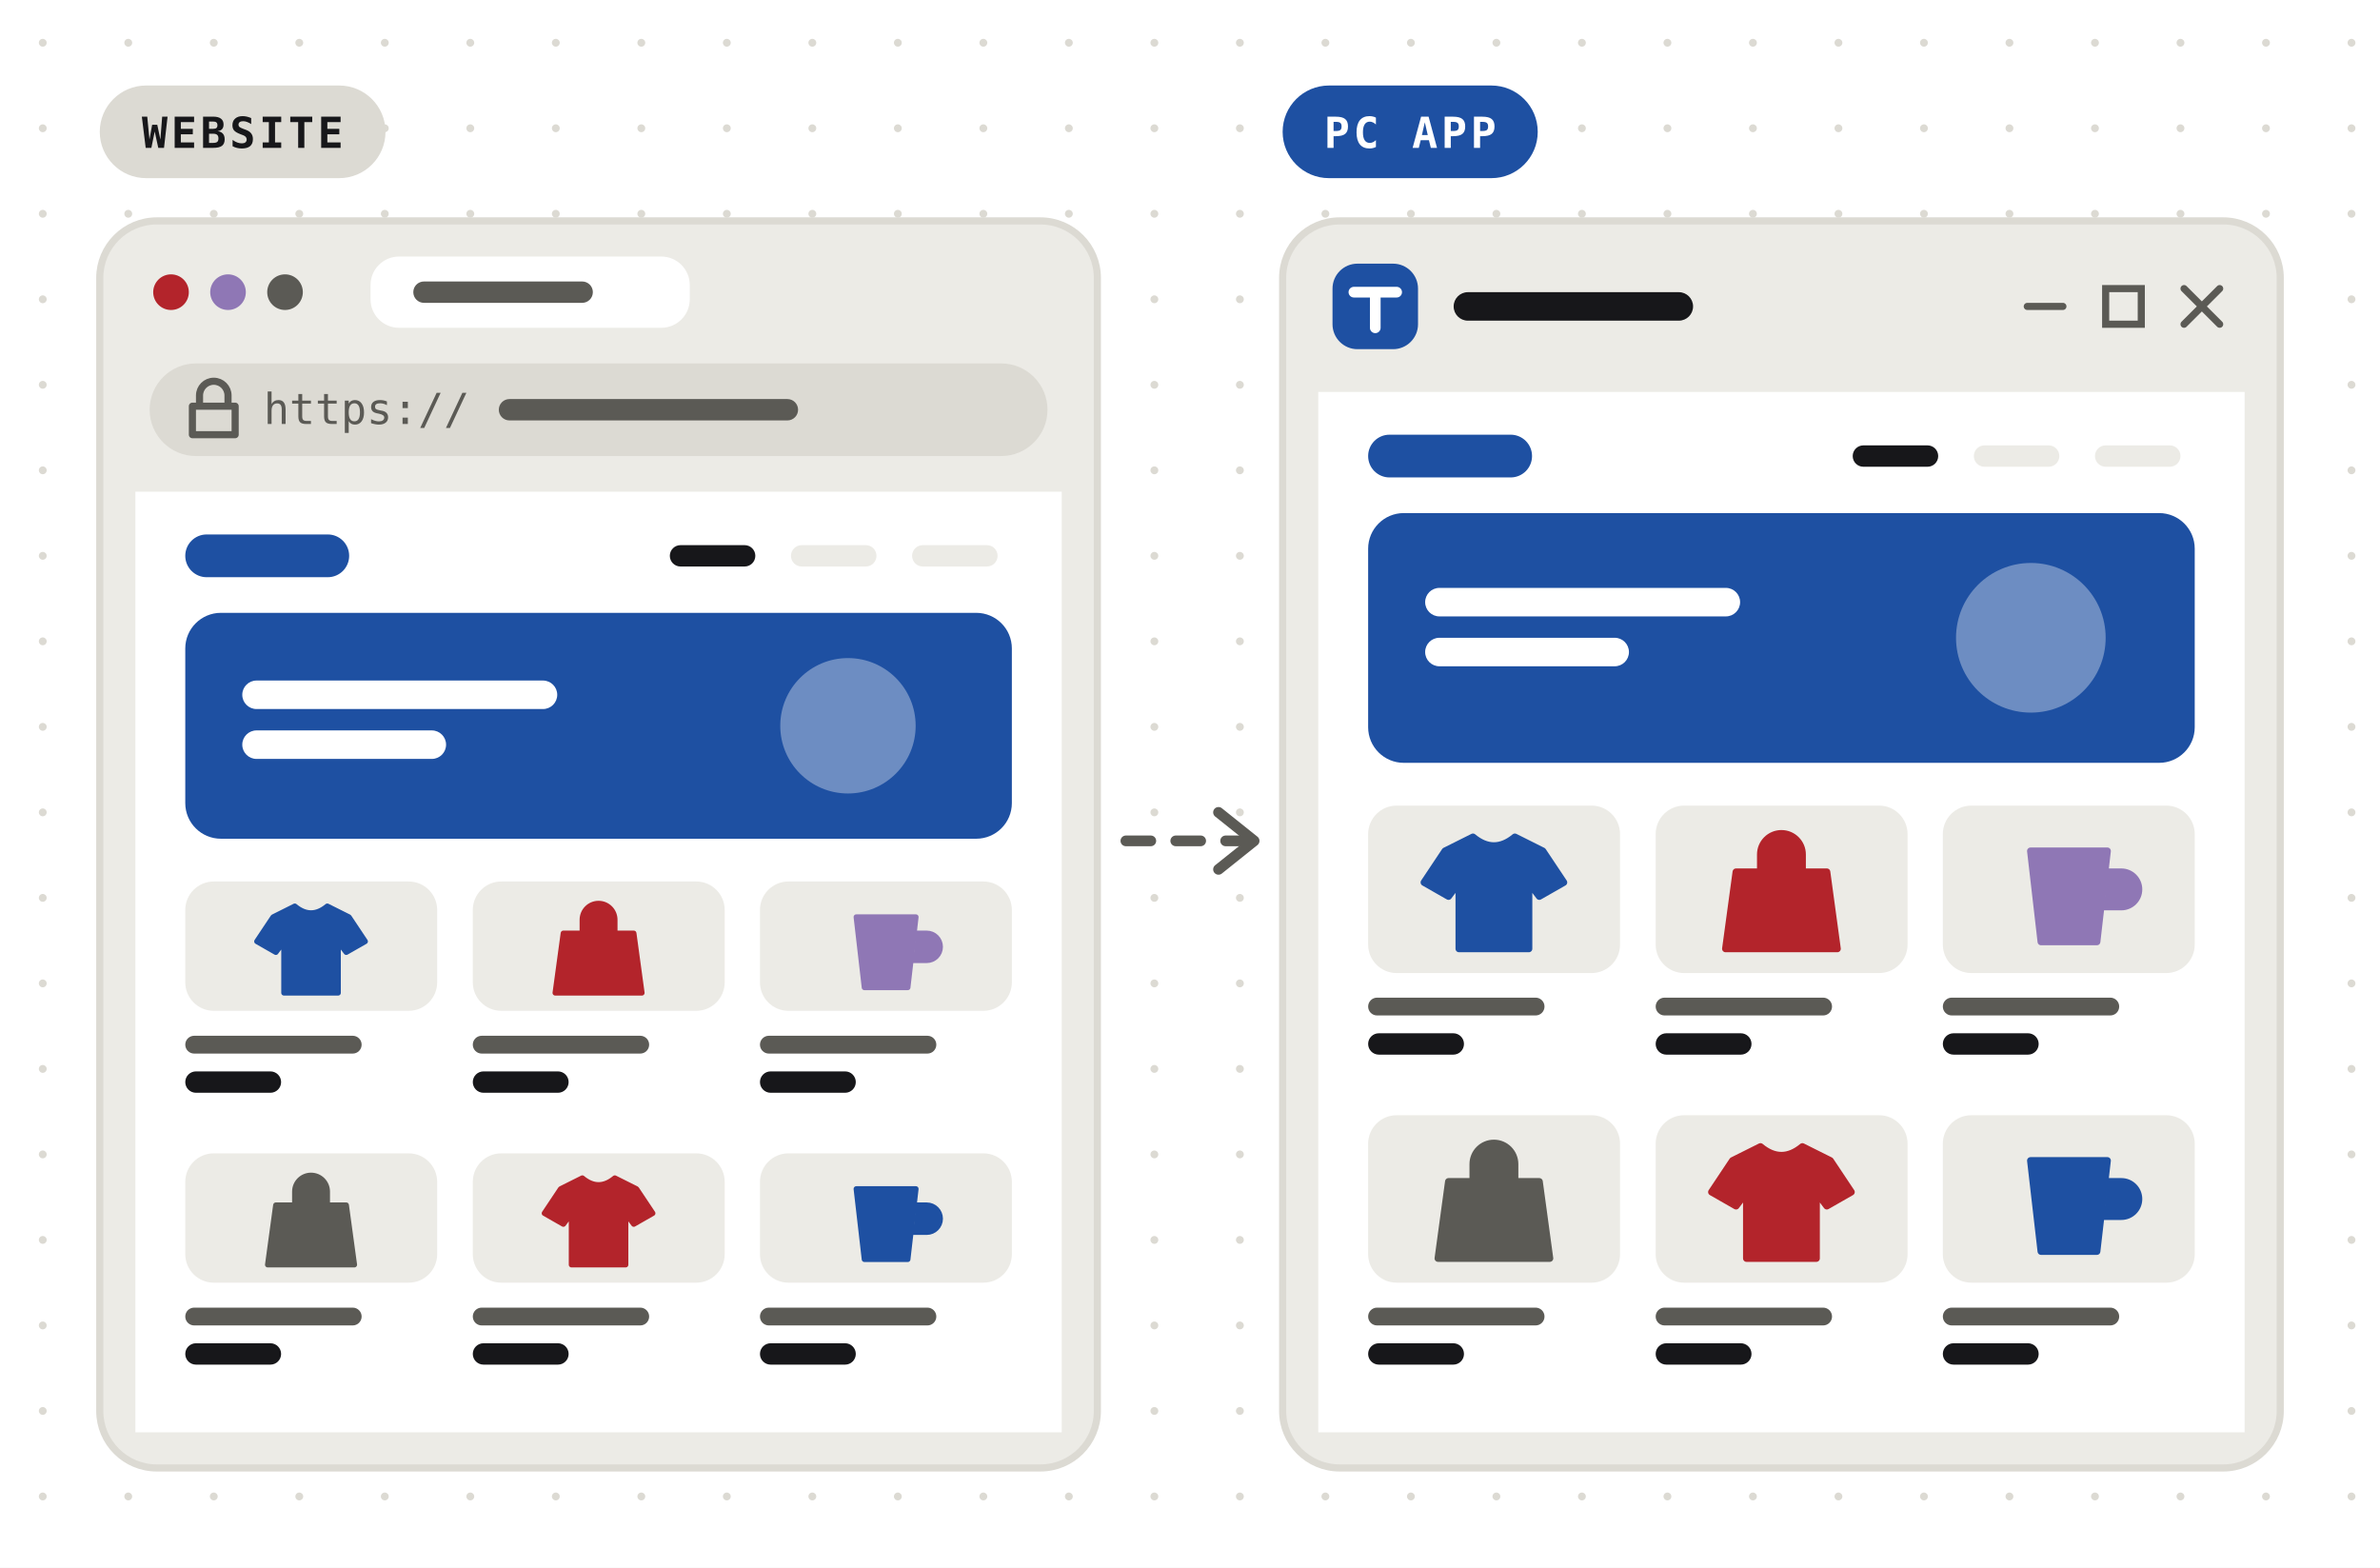
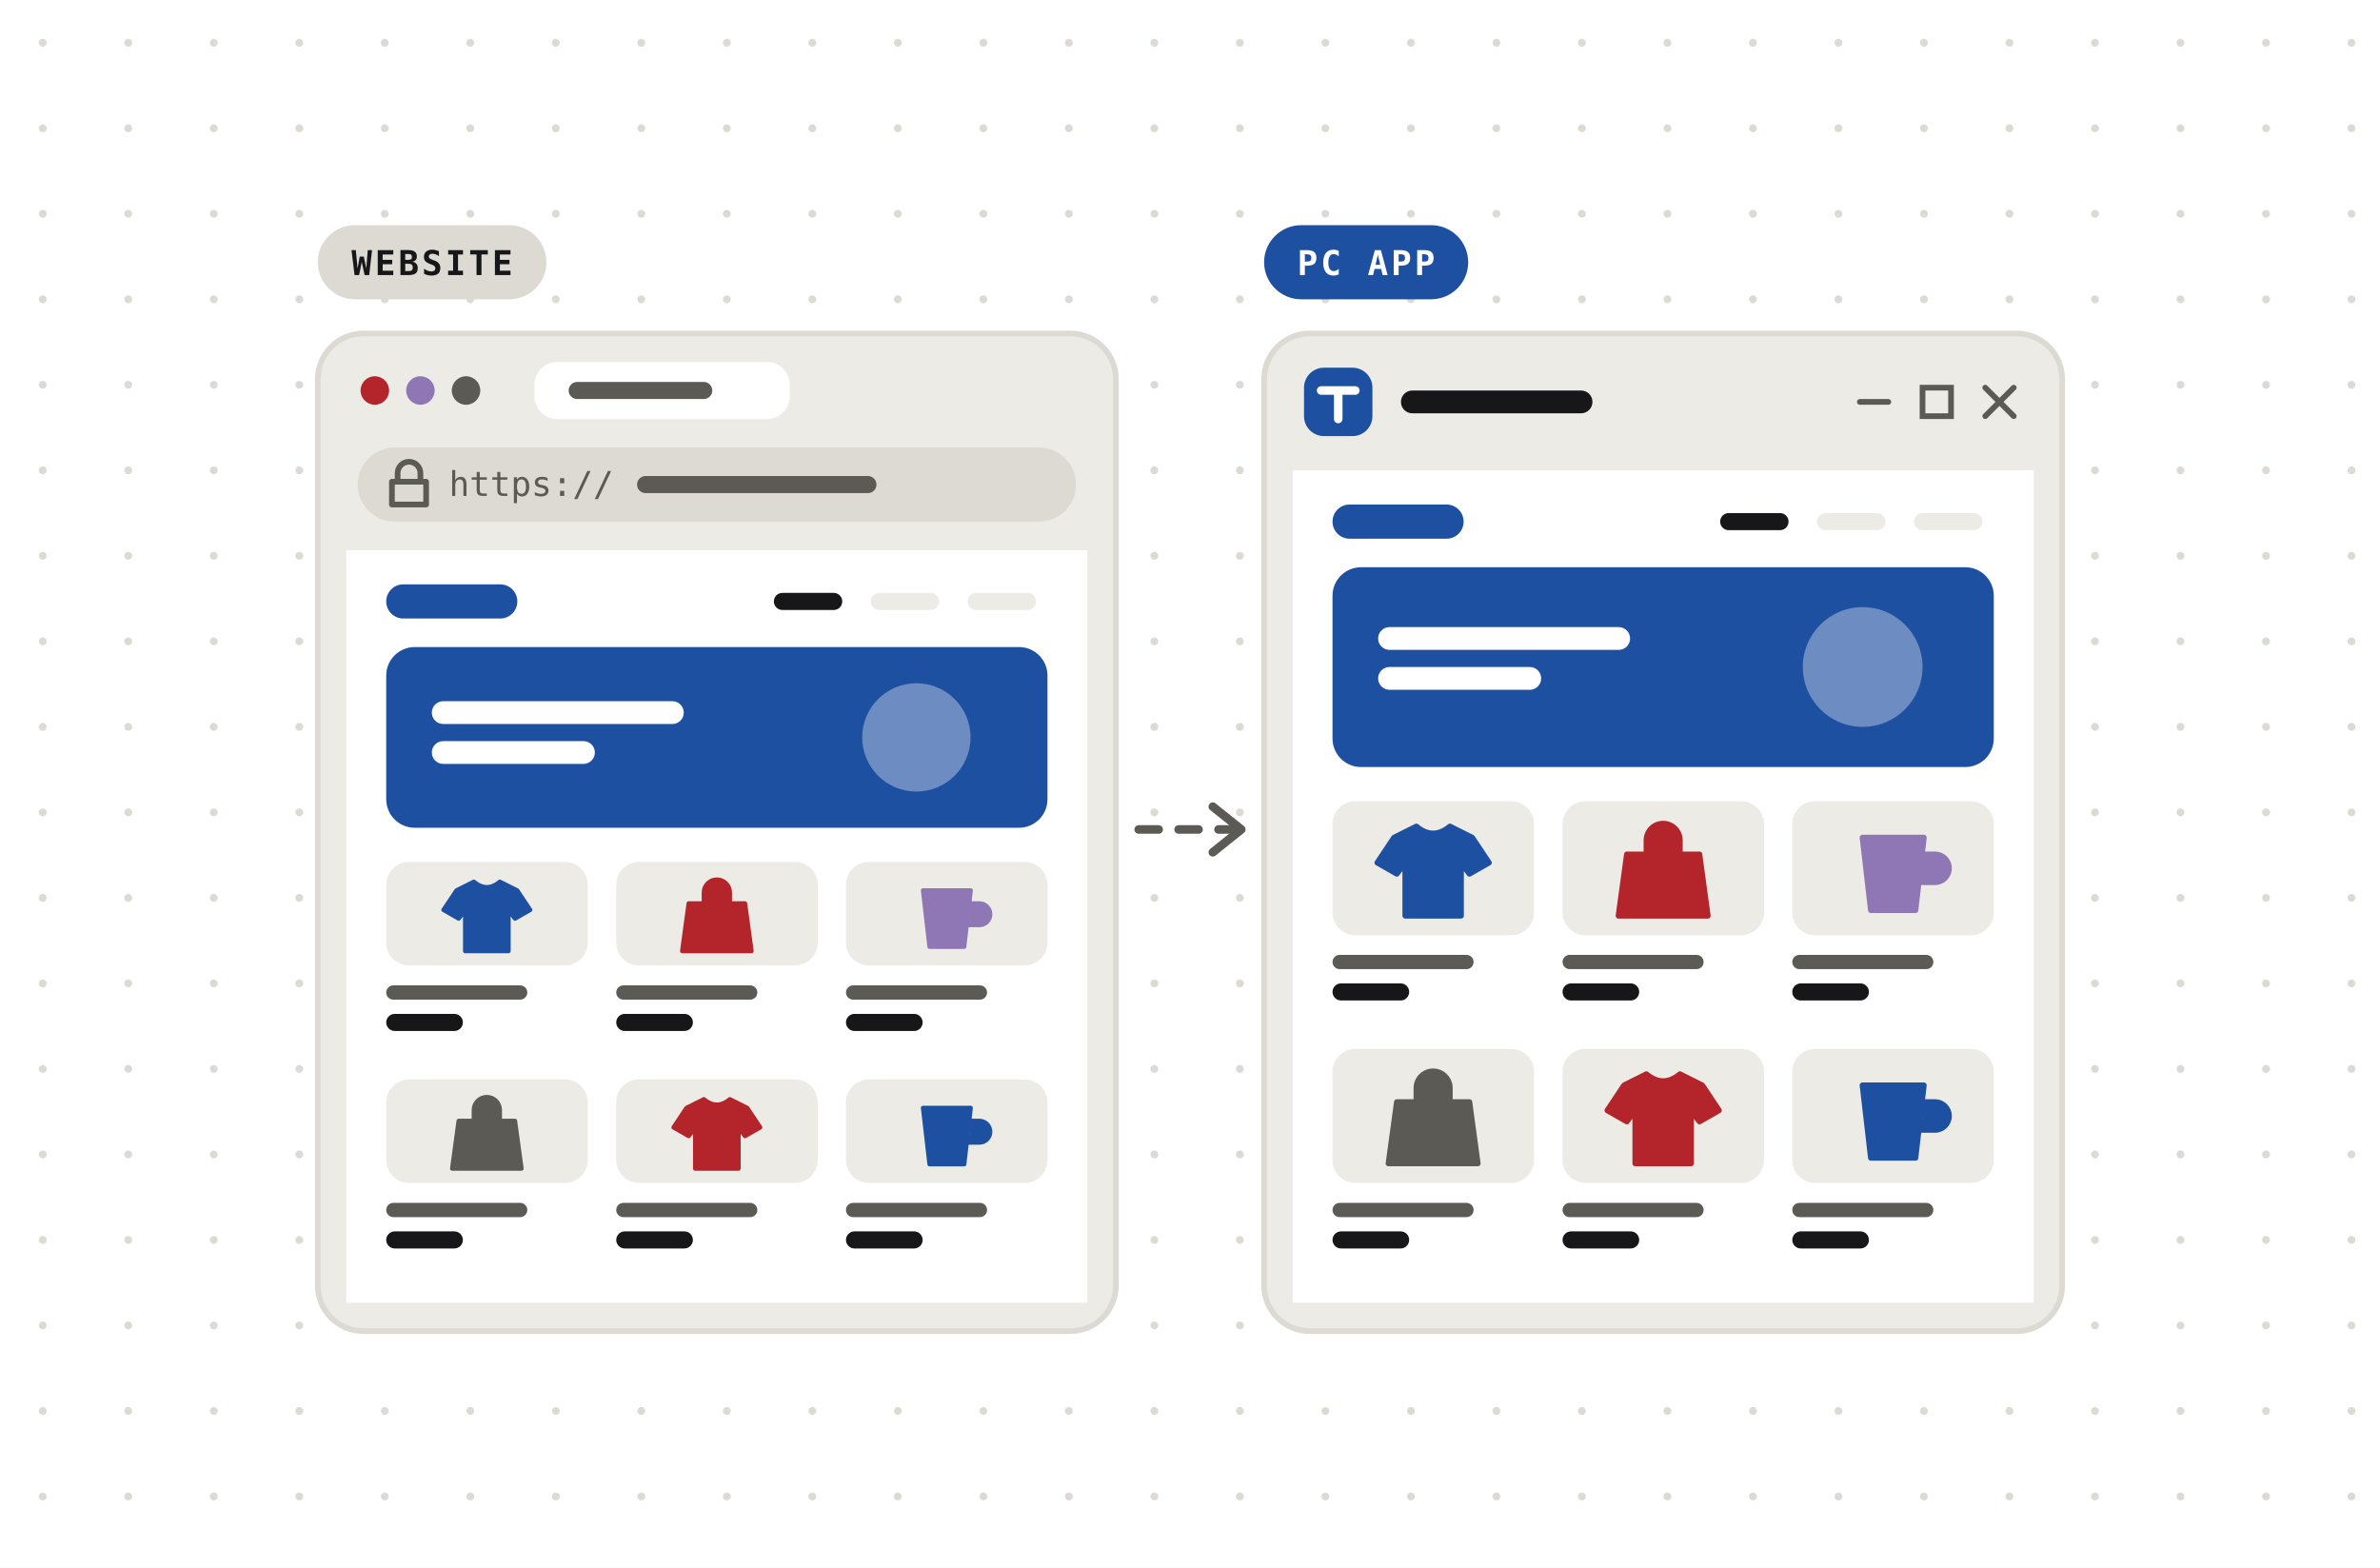
<svg xmlns="http://www.w3.org/2000/svg" viewBox="0 0 668 440" width="668" height="440">
  <rect width="668" height="440" fill="#ffffff" />
  <g fill="#dcdad3">
    <circle cx="12" cy="12" r="1.1" />
    <circle cx="12" cy="36" r="1.1" />
    <circle cx="12" cy="60" r="1.1" />
    <circle cx="12" cy="84" r="1.1" />
    <circle cx="12" cy="108" r="1.1" />
    <circle cx="12" cy="132" r="1.1" />
    <circle cx="12" cy="156" r="1.1" />
    <circle cx="12" cy="180" r="1.1" />
    <circle cx="12" cy="204" r="1.1" />
    <circle cx="12" cy="228" r="1.1" />
    <circle cx="12" cy="252" r="1.1" />
    <circle cx="12" cy="276" r="1.1" />
    <circle cx="12" cy="300" r="1.1" />
    <circle cx="12" cy="324" r="1.1" />
    <circle cx="12" cy="348" r="1.1" />
    <circle cx="12" cy="372" r="1.1" />
    <circle cx="12" cy="396" r="1.1" />
    <circle cx="12" cy="420" r="1.1" />
    <circle cx="36" cy="12" r="1.1" />
    <circle cx="36" cy="36" r="1.1" />
    <circle cx="36" cy="60" r="1.1" />
    <circle cx="36" cy="84" r="1.1" />
    <circle cx="36" cy="108" r="1.1" />
    <circle cx="36" cy="132" r="1.1" />
    <circle cx="36" cy="156" r="1.1" />
    <circle cx="36" cy="180" r="1.1" />
    <circle cx="36" cy="204" r="1.1" />
    <circle cx="36" cy="228" r="1.1" />
    <circle cx="36" cy="252" r="1.1" />
    <circle cx="36" cy="276" r="1.1" />
    <circle cx="36" cy="300" r="1.1" />
    <circle cx="36" cy="324" r="1.1" />
    <circle cx="36" cy="348" r="1.1" />
    <circle cx="36" cy="372" r="1.1" />
    <circle cx="36" cy="396" r="1.1" />
    <circle cx="36" cy="420" r="1.1" />
    <circle cx="60" cy="12" r="1.1" />
    <circle cx="60" cy="36" r="1.1" />
    <circle cx="60" cy="60" r="1.1" />
    <circle cx="60" cy="84" r="1.1" />
    <circle cx="60" cy="108" r="1.1" />
    <circle cx="60" cy="132" r="1.1" />
    <circle cx="60" cy="156" r="1.1" />
    <circle cx="60" cy="180" r="1.1" />
    <circle cx="60" cy="204" r="1.1" />
    <circle cx="60" cy="228" r="1.1" />
    <circle cx="60" cy="252" r="1.1" />
    <circle cx="60" cy="276" r="1.1" />
    <circle cx="60" cy="300" r="1.1" />
    <circle cx="60" cy="324" r="1.1" />
    <circle cx="60" cy="348" r="1.1" />
    <circle cx="60" cy="372" r="1.1" />
    <circle cx="60" cy="396" r="1.1" />
    <circle cx="60" cy="420" r="1.1" />
    <circle cx="84" cy="12" r="1.1" />
    <circle cx="84" cy="36" r="1.1" />
    <circle cx="84" cy="60" r="1.1" />
    <circle cx="84" cy="84" r="1.1" />
    <circle cx="84" cy="108" r="1.1" />
    <circle cx="84" cy="132" r="1.1" />
    <circle cx="84" cy="156" r="1.1" />
    <circle cx="84" cy="180" r="1.1" />
    <circle cx="84" cy="204" r="1.1" />
    <circle cx="84" cy="228" r="1.1" />
    <circle cx="84" cy="252" r="1.1" />
    <circle cx="84" cy="276" r="1.1" />
    <circle cx="84" cy="300" r="1.1" />
    <circle cx="84" cy="324" r="1.1" />
    <circle cx="84" cy="348" r="1.1" />
    <circle cx="84" cy="372" r="1.1" />
    <circle cx="84" cy="396" r="1.1" />
    <circle cx="84" cy="420" r="1.1" />
    <circle cx="108" cy="12" r="1.1" />
    <circle cx="108" cy="36" r="1.1" />
    <circle cx="108" cy="60" r="1.1" />
    <circle cx="108" cy="84" r="1.1" />
    <circle cx="108" cy="108" r="1.1" />
    <circle cx="108" cy="132" r="1.1" />
    <circle cx="108" cy="156" r="1.1" />
    <circle cx="108" cy="180" r="1.1" />
    <circle cx="108" cy="204" r="1.1" />
    <circle cx="108" cy="228" r="1.1" />
    <circle cx="108" cy="252" r="1.1" />
    <circle cx="108" cy="276" r="1.1" />
    <circle cx="108" cy="300" r="1.1" />
    <circle cx="108" cy="324" r="1.1" />
    <circle cx="108" cy="348" r="1.1" />
    <circle cx="108" cy="372" r="1.1" />
    <circle cx="108" cy="396" r="1.1" />
    <circle cx="108" cy="420" r="1.1" />
    <circle cx="132" cy="12" r="1.1" />
    <circle cx="132" cy="36" r="1.1" />
    <circle cx="132" cy="60" r="1.1" />
    <circle cx="132" cy="84" r="1.1" />
    <circle cx="132" cy="108" r="1.1" />
    <circle cx="132" cy="132" r="1.1" />
    <circle cx="132" cy="156" r="1.1" />
    <circle cx="132" cy="180" r="1.1" />
    <circle cx="132" cy="204" r="1.1" />
    <circle cx="132" cy="228" r="1.1" />
    <circle cx="132" cy="252" r="1.1" />
    <circle cx="132" cy="276" r="1.1" />
    <circle cx="132" cy="300" r="1.1" />
    <circle cx="132" cy="324" r="1.1" />
    <circle cx="132" cy="348" r="1.1" />
    <circle cx="132" cy="372" r="1.1" />
    <circle cx="132" cy="396" r="1.1" />
    <circle cx="132" cy="420" r="1.1" />
    <circle cx="156" cy="12" r="1.1" />
    <circle cx="156" cy="36" r="1.1" />
    <circle cx="156" cy="60" r="1.1" />
    <circle cx="156" cy="84" r="1.1" />
    <circle cx="156" cy="108" r="1.1" />
    <circle cx="156" cy="132" r="1.1" />
    <circle cx="156" cy="156" r="1.1" />
    <circle cx="156" cy="180" r="1.1" />
    <circle cx="156" cy="204" r="1.1" />
    <circle cx="156" cy="228" r="1.1" />
    <circle cx="156" cy="252" r="1.1" />
    <circle cx="156" cy="276" r="1.1" />
    <circle cx="156" cy="300" r="1.1" />
    <circle cx="156" cy="324" r="1.1" />
    <circle cx="156" cy="348" r="1.1" />
    <circle cx="156" cy="372" r="1.1" />
    <circle cx="156" cy="396" r="1.1" />
    <circle cx="156" cy="420" r="1.1" />
    <circle cx="180" cy="12" r="1.1" />
    <circle cx="180" cy="36" r="1.1" />
    <circle cx="180" cy="60" r="1.1" />
    <circle cx="180" cy="84" r="1.1" />
    <circle cx="180" cy="108" r="1.1" />
    <circle cx="180" cy="132" r="1.1" />
    <circle cx="180" cy="156" r="1.1" />
    <circle cx="180" cy="180" r="1.1" />
    <circle cx="180" cy="204" r="1.1" />
    <circle cx="180" cy="228" r="1.1" />
    <circle cx="180" cy="252" r="1.1" />
    <circle cx="180" cy="276" r="1.1" />
    <circle cx="180" cy="300" r="1.1" />
    <circle cx="180" cy="324" r="1.1" />
    <circle cx="180" cy="348" r="1.1" />
    <circle cx="180" cy="372" r="1.1" />
    <circle cx="180" cy="396" r="1.1" />
    <circle cx="180" cy="420" r="1.1" />
    <circle cx="204" cy="12" r="1.1" />
    <circle cx="204" cy="36" r="1.1" />
    <circle cx="204" cy="60" r="1.1" />
    <circle cx="204" cy="84" r="1.1" />
    <circle cx="204" cy="108" r="1.1" />
    <circle cx="204" cy="132" r="1.1" />
    <circle cx="204" cy="156" r="1.1" />
    <circle cx="204" cy="180" r="1.1" />
    <circle cx="204" cy="204" r="1.1" />
    <circle cx="204" cy="228" r="1.1" />
    <circle cx="204" cy="252" r="1.1" />
    <circle cx="204" cy="276" r="1.1" />
    <circle cx="204" cy="300" r="1.1" />
    <circle cx="204" cy="324" r="1.1" />
    <circle cx="204" cy="348" r="1.1" />
    <circle cx="204" cy="372" r="1.1" />
    <circle cx="204" cy="396" r="1.1" />
    <circle cx="204" cy="420" r="1.1" />
    <circle cx="228" cy="12" r="1.1" />
    <circle cx="228" cy="36" r="1.1" />
    <circle cx="228" cy="60" r="1.1" />
    <circle cx="228" cy="84" r="1.1" />
    <circle cx="228" cy="108" r="1.1" />
    <circle cx="228" cy="132" r="1.1" />
    <circle cx="228" cy="156" r="1.1" />
    <circle cx="228" cy="180" r="1.1" />
    <circle cx="228" cy="204" r="1.1" />
    <circle cx="228" cy="228" r="1.1" />
    <circle cx="228" cy="252" r="1.1" />
    <circle cx="228" cy="276" r="1.1" />
    <circle cx="228" cy="300" r="1.1" />
    <circle cx="228" cy="324" r="1.1" />
    <circle cx="228" cy="348" r="1.1" />
    <circle cx="228" cy="372" r="1.1" />
    <circle cx="228" cy="396" r="1.1" />
    <circle cx="228" cy="420" r="1.1" />
    <circle cx="252" cy="12" r="1.1" />
    <circle cx="252" cy="36" r="1.1" />
    <circle cx="252" cy="60" r="1.1" />
    <circle cx="252" cy="84" r="1.1" />
    <circle cx="252" cy="108" r="1.1" />
    <circle cx="252" cy="132" r="1.1" />
    <circle cx="252" cy="156" r="1.1" />
    <circle cx="252" cy="180" r="1.1" />
    <circle cx="252" cy="204" r="1.1" />
    <circle cx="252" cy="228" r="1.1" />
    <circle cx="252" cy="252" r="1.1" />
    <circle cx="252" cy="276" r="1.1" />
    <circle cx="252" cy="300" r="1.1" />
    <circle cx="252" cy="324" r="1.1" />
    <circle cx="252" cy="348" r="1.1" />
    <circle cx="252" cy="372" r="1.1" />
    <circle cx="252" cy="396" r="1.1" />
    <circle cx="252" cy="420" r="1.1" />
    <circle cx="276" cy="12" r="1.1" />
    <circle cx="276" cy="36" r="1.1" />
    <circle cx="276" cy="60" r="1.1" />
    <circle cx="276" cy="84" r="1.1" />
    <circle cx="276" cy="108" r="1.1" />
    <circle cx="276" cy="132" r="1.1" />
    <circle cx="276" cy="156" r="1.1" />
    <circle cx="276" cy="180" r="1.1" />
    <circle cx="276" cy="204" r="1.1" />
    <circle cx="276" cy="228" r="1.1" />
    <circle cx="276" cy="252" r="1.1" />
    <circle cx="276" cy="276" r="1.1" />
    <circle cx="276" cy="300" r="1.1" />
    <circle cx="276" cy="324" r="1.1" />
    <circle cx="276" cy="348" r="1.1" />
    <circle cx="276" cy="372" r="1.1" />
    <circle cx="276" cy="396" r="1.1" />
    <circle cx="276" cy="420" r="1.1" />
    <circle cx="300" cy="12" r="1.1" />
    <circle cx="300" cy="36" r="1.1" />
    <circle cx="300" cy="60" r="1.1" />
    <circle cx="300" cy="84" r="1.1" />
    <circle cx="300" cy="108" r="1.1" />
    <circle cx="300" cy="132" r="1.1" />
    <circle cx="300" cy="156" r="1.1" />
    <circle cx="300" cy="180" r="1.1" />
    <circle cx="300" cy="204" r="1.1" />
    <circle cx="300" cy="228" r="1.1" />
    <circle cx="300" cy="252" r="1.1" />
    <circle cx="300" cy="276" r="1.1" />
    <circle cx="300" cy="300" r="1.1" />
    <circle cx="300" cy="324" r="1.1" />
    <circle cx="300" cy="348" r="1.1" />
    <circle cx="300" cy="372" r="1.1" />
    <circle cx="300" cy="396" r="1.1" />
    <circle cx="300" cy="420" r="1.1" />
    <circle cx="324" cy="12" r="1.1" />
    <circle cx="324" cy="36" r="1.1" />
    <circle cx="324" cy="60" r="1.1" />
    <circle cx="324" cy="84" r="1.1" />
    <circle cx="324" cy="108" r="1.1" />
    <circle cx="324" cy="132" r="1.1" />
    <circle cx="324" cy="156" r="1.1" />
    <circle cx="324" cy="180" r="1.1" />
    <circle cx="324" cy="204" r="1.1" />
    <circle cx="324" cy="228" r="1.1" />
    <circle cx="324" cy="252" r="1.1" />
    <circle cx="324" cy="276" r="1.1" />
    <circle cx="324" cy="300" r="1.1" />
    <circle cx="324" cy="324" r="1.1" />
    <circle cx="324" cy="348" r="1.1" />
    <circle cx="324" cy="372" r="1.1" />
    <circle cx="324" cy="396" r="1.1" />
    <circle cx="324" cy="420" r="1.1" />
    <circle cx="348" cy="12" r="1.1" />
    <circle cx="348" cy="36" r="1.1" />
    <circle cx="348" cy="60" r="1.1" />
    <circle cx="348" cy="84" r="1.1" />
    <circle cx="348" cy="108" r="1.1" />
    <circle cx="348" cy="132" r="1.1" />
    <circle cx="348" cy="156" r="1.1" />
    <circle cx="348" cy="180" r="1.1" />
    <circle cx="348" cy="204" r="1.1" />
    <circle cx="348" cy="228" r="1.1" />
    <circle cx="348" cy="252" r="1.1" />
    <circle cx="348" cy="276" r="1.1" />
    <circle cx="348" cy="300" r="1.1" />
    <circle cx="348" cy="324" r="1.1" />
    <circle cx="348" cy="348" r="1.1" />
    <circle cx="348" cy="372" r="1.1" />
    <circle cx="348" cy="396" r="1.1" />
    <circle cx="348" cy="420" r="1.1" />
    <circle cx="372" cy="12" r="1.1" />
    <circle cx="372" cy="36" r="1.1" />
    <circle cx="372" cy="60" r="1.1" />
    <circle cx="372" cy="84" r="1.1" />
    <circle cx="372" cy="108" r="1.1" />
    <circle cx="372" cy="132" r="1.1" />
    <circle cx="372" cy="156" r="1.1" />
    <circle cx="372" cy="180" r="1.1" />
    <circle cx="372" cy="204" r="1.1" />
    <circle cx="372" cy="228" r="1.1" />
    <circle cx="372" cy="252" r="1.1" />
    <circle cx="372" cy="276" r="1.1" />
    <circle cx="372" cy="300" r="1.1" />
    <circle cx="372" cy="324" r="1.1" />
    <circle cx="372" cy="348" r="1.1" />
    <circle cx="372" cy="372" r="1.1" />
    <circle cx="372" cy="396" r="1.1" />
    <circle cx="372" cy="420" r="1.1" />
    <circle cx="396" cy="12" r="1.1" />
    <circle cx="396" cy="36" r="1.1" />
    <circle cx="396" cy="60" r="1.1" />
    <circle cx="396" cy="84" r="1.1" />
    <circle cx="396" cy="108" r="1.1" />
    <circle cx="396" cy="132" r="1.1" />
    <circle cx="396" cy="156" r="1.1" />
    <circle cx="396" cy="180" r="1.1" />
    <circle cx="396" cy="204" r="1.1" />
    <circle cx="396" cy="228" r="1.1" />
    <circle cx="396" cy="252" r="1.1" />
    <circle cx="396" cy="276" r="1.1" />
    <circle cx="396" cy="300" r="1.1" />
    <circle cx="396" cy="324" r="1.1" />
    <circle cx="396" cy="348" r="1.1" />
    <circle cx="396" cy="372" r="1.1" />
    <circle cx="396" cy="396" r="1.1" />
    <circle cx="396" cy="420" r="1.1" />
    <circle cx="420" cy="12" r="1.1" />
    <circle cx="420" cy="36" r="1.1" />
    <circle cx="420" cy="60" r="1.1" />
    <circle cx="420" cy="84" r="1.1" />
    <circle cx="420" cy="108" r="1.1" />
    <circle cx="420" cy="132" r="1.1" />
    <circle cx="420" cy="156" r="1.1" />
    <circle cx="420" cy="180" r="1.1" />
    <circle cx="420" cy="204" r="1.1" />
    <circle cx="420" cy="228" r="1.1" />
    <circle cx="420" cy="252" r="1.1" />
    <circle cx="420" cy="276" r="1.1" />
    <circle cx="420" cy="300" r="1.1" />
    <circle cx="420" cy="324" r="1.1" />
    <circle cx="420" cy="348" r="1.1" />
    <circle cx="420" cy="372" r="1.1" />
    <circle cx="420" cy="396" r="1.1" />
    <circle cx="420" cy="420" r="1.1" />
    <circle cx="444" cy="12" r="1.1" />
    <circle cx="444" cy="36" r="1.1" />
    <circle cx="444" cy="60" r="1.1" />
    <circle cx="444" cy="84" r="1.1" />
    <circle cx="444" cy="108" r="1.1" />
    <circle cx="444" cy="132" r="1.1" />
    <circle cx="444" cy="156" r="1.1" />
    <circle cx="444" cy="180" r="1.1" />
    <circle cx="444" cy="204" r="1.1" />
    <circle cx="444" cy="228" r="1.1" />
    <circle cx="444" cy="252" r="1.1" />
    <circle cx="444" cy="276" r="1.1" />
    <circle cx="444" cy="300" r="1.1" />
    <circle cx="444" cy="324" r="1.1" />
    <circle cx="444" cy="348" r="1.1" />
    <circle cx="444" cy="372" r="1.1" />
    <circle cx="444" cy="396" r="1.1" />
    <circle cx="444" cy="420" r="1.1" />
    <circle cx="468" cy="12" r="1.1" />
    <circle cx="468" cy="36" r="1.1" />
    <circle cx="468" cy="60" r="1.1" />
    <circle cx="468" cy="84" r="1.1" />
    <circle cx="468" cy="108" r="1.1" />
    <circle cx="468" cy="132" r="1.1" />
    <circle cx="468" cy="156" r="1.1" />
    <circle cx="468" cy="180" r="1.1" />
    <circle cx="468" cy="204" r="1.1" />
    <circle cx="468" cy="228" r="1.1" />
    <circle cx="468" cy="252" r="1.1" />
    <circle cx="468" cy="276" r="1.1" />
    <circle cx="468" cy="300" r="1.1" />
    <circle cx="468" cy="324" r="1.1" />
    <circle cx="468" cy="348" r="1.1" />
    <circle cx="468" cy="372" r="1.1" />
    <circle cx="468" cy="396" r="1.1" />
    <circle cx="468" cy="420" r="1.1" />
    <circle cx="492" cy="12" r="1.1" />
    <circle cx="492" cy="36" r="1.1" />
    <circle cx="492" cy="60" r="1.1" />
    <circle cx="492" cy="84" r="1.1" />
    <circle cx="492" cy="108" r="1.1" />
    <circle cx="492" cy="132" r="1.1" />
    <circle cx="492" cy="156" r="1.1" />
    <circle cx="492" cy="180" r="1.1" />
    <circle cx="492" cy="204" r="1.1" />
    <circle cx="492" cy="228" r="1.1" />
    <circle cx="492" cy="252" r="1.1" />
    <circle cx="492" cy="276" r="1.1" />
    <circle cx="492" cy="300" r="1.1" />
    <circle cx="492" cy="324" r="1.1" />
    <circle cx="492" cy="348" r="1.1" />
    <circle cx="492" cy="372" r="1.1" />
    <circle cx="492" cy="396" r="1.1" />
    <circle cx="492" cy="420" r="1.1" />
    <circle cx="516" cy="12" r="1.1" />
    <circle cx="516" cy="36" r="1.1" />
    <circle cx="516" cy="60" r="1.1" />
    <circle cx="516" cy="84" r="1.1" />
    <circle cx="516" cy="108" r="1.1" />
    <circle cx="516" cy="132" r="1.1" />
    <circle cx="516" cy="156" r="1.1" />
    <circle cx="516" cy="180" r="1.1" />
    <circle cx="516" cy="204" r="1.1" />
    <circle cx="516" cy="228" r="1.1" />
    <circle cx="516" cy="252" r="1.1" />
    <circle cx="516" cy="276" r="1.1" />
    <circle cx="516" cy="300" r="1.1" />
    <circle cx="516" cy="324" r="1.1" />
    <circle cx="516" cy="348" r="1.1" />
    <circle cx="516" cy="372" r="1.1" />
    <circle cx="516" cy="396" r="1.1" />
    <circle cx="516" cy="420" r="1.1" />
    <circle cx="540" cy="12" r="1.1" />
    <circle cx="540" cy="36" r="1.1" />
    <circle cx="540" cy="60" r="1.1" />
    <circle cx="540" cy="84" r="1.1" />
    <circle cx="540" cy="108" r="1.1" />
    <circle cx="540" cy="132" r="1.1" />
    <circle cx="540" cy="156" r="1.1" />
    <circle cx="540" cy="180" r="1.1" />
    <circle cx="540" cy="204" r="1.1" />
    <circle cx="540" cy="228" r="1.1" />
    <circle cx="540" cy="252" r="1.1" />
    <circle cx="540" cy="276" r="1.1" />
    <circle cx="540" cy="300" r="1.1" />
    <circle cx="540" cy="324" r="1.1" />
    <circle cx="540" cy="348" r="1.1" />
    <circle cx="540" cy="372" r="1.1" />
    <circle cx="540" cy="396" r="1.1" />
    <circle cx="540" cy="420" r="1.1" />
    <circle cx="564" cy="12" r="1.1" />
    <circle cx="564" cy="36" r="1.1" />
    <circle cx="564" cy="60" r="1.1" />
    <circle cx="564" cy="84" r="1.1" />
    <circle cx="564" cy="108" r="1.1" />
    <circle cx="564" cy="132" r="1.1" />
    <circle cx="564" cy="156" r="1.1" />
    <circle cx="564" cy="180" r="1.1" />
    <circle cx="564" cy="204" r="1.1" />
    <circle cx="564" cy="228" r="1.1" />
    <circle cx="564" cy="252" r="1.1" />
    <circle cx="564" cy="276" r="1.1" />
    <circle cx="564" cy="300" r="1.1" />
    <circle cx="564" cy="324" r="1.1" />
    <circle cx="564" cy="348" r="1.1" />
    <circle cx="564" cy="372" r="1.1" />
    <circle cx="564" cy="396" r="1.1" />
    <circle cx="564" cy="420" r="1.1" />
    <circle cx="588" cy="12" r="1.1" />
    <circle cx="588" cy="36" r="1.1" />
    <circle cx="588" cy="60" r="1.1" />
    <circle cx="588" cy="84" r="1.1" />
    <circle cx="588" cy="108" r="1.1" />
    <circle cx="588" cy="132" r="1.1" />
    <circle cx="588" cy="156" r="1.1" />
    <circle cx="588" cy="180" r="1.1" />
    <circle cx="588" cy="204" r="1.1" />
    <circle cx="588" cy="228" r="1.1" />
    <circle cx="588" cy="252" r="1.1" />
    <circle cx="588" cy="276" r="1.1" />
    <circle cx="588" cy="300" r="1.1" />
    <circle cx="588" cy="324" r="1.1" />
    <circle cx="588" cy="348" r="1.1" />
    <circle cx="588" cy="372" r="1.1" />
    <circle cx="588" cy="396" r="1.1" />
    <circle cx="588" cy="420" r="1.1" />
    <circle cx="612" cy="12" r="1.1" />
    <circle cx="612" cy="36" r="1.1" />
    <circle cx="612" cy="60" r="1.1" />
    <circle cx="612" cy="84" r="1.1" />
    <circle cx="612" cy="108" r="1.1" />
    <circle cx="612" cy="132" r="1.1" />
    <circle cx="612" cy="156" r="1.1" />
    <circle cx="612" cy="180" r="1.1" />
    <circle cx="612" cy="204" r="1.1" />
    <circle cx="612" cy="228" r="1.1" />
    <circle cx="612" cy="252" r="1.1" />
    <circle cx="612" cy="276" r="1.1" />
    <circle cx="612" cy="300" r="1.1" />
    <circle cx="612" cy="324" r="1.1" />
    <circle cx="612" cy="348" r="1.1" />
    <circle cx="612" cy="372" r="1.1" />
    <circle cx="612" cy="396" r="1.1" />
    <circle cx="612" cy="420" r="1.1" />
    <circle cx="636" cy="12" r="1.1" />
    <circle cx="636" cy="36" r="1.1" />
    <circle cx="636" cy="60" r="1.1" />
    <circle cx="636" cy="84" r="1.1" />
    <circle cx="636" cy="108" r="1.1" />
    <circle cx="636" cy="132" r="1.1" />
    <circle cx="636" cy="156" r="1.1" />
    <circle cx="636" cy="180" r="1.1" />
    <circle cx="636" cy="204" r="1.1" />
    <circle cx="636" cy="228" r="1.1" />
    <circle cx="636" cy="252" r="1.1" />
    <circle cx="636" cy="276" r="1.1" />
    <circle cx="636" cy="300" r="1.1" />
    <circle cx="636" cy="324" r="1.1" />
    <circle cx="636" cy="348" r="1.1" />
    <circle cx="636" cy="372" r="1.1" />
    <circle cx="636" cy="396" r="1.1" />
    <circle cx="636" cy="420" r="1.1" />
    <circle cx="660" cy="12" r="1.1" />
    <circle cx="660" cy="36" r="1.1" />
    <circle cx="660" cy="60" r="1.1" />
    <circle cx="660" cy="84" r="1.1" />
    <circle cx="660" cy="108" r="1.1" />
    <circle cx="660" cy="132" r="1.1" />
    <circle cx="660" cy="156" r="1.1" />
    <circle cx="660" cy="180" r="1.1" />
    <circle cx="660" cy="204" r="1.1" />
    <circle cx="660" cy="228" r="1.1" />
    <circle cx="660" cy="252" r="1.1" />
    <circle cx="660" cy="276" r="1.1" />
    <circle cx="660" cy="300" r="1.1" />
    <circle cx="660" cy="324" r="1.1" />
    <circle cx="660" cy="348" r="1.1" />
    <circle cx="660" cy="372" r="1.1" />
    <circle cx="660" cy="396" r="1.1" />
    <circle cx="660" cy="420" r="1.1" />
  </g>
-   <rect x="28.0" y="24" width="80.2" height="26" rx="13" fill="#dcdad3" />
-   <text x="68.1" y="41.5" font-family="'SF Mono','Menlo','Consolas',monospace" font-size="12" font-weight="700" fill="#17171a" text-anchor="middle" letter-spacing="1">WEBSITE</text>
-   <rect x="28" y="62" width="280" height="350" rx="16" fill="#ecebe6" stroke="#dcdad3" stroke-width="2" />
-   <circle cx="48" cy="82" r="5" fill="#b3242b" />
-   <circle cx="64" cy="82" r="5" fill="#8f77b5" />
-   <circle cx="80" cy="82" r="5" fill="#5b5a55" />
-   <rect x="104" y="72" width="89.6" height="20" rx="8" fill="#ffffff" />
-   <rect x="116.0" y="79.0" width="50.4" height="6" rx="3.0" fill="#5b5a55" />
-   <rect x="42" y="102" width="252" height="26" rx="13" fill="#dcdad3" />
-   <path d="M56 114 v-3 a4 4 0 0 1 8 0 v3 M54 114 h12 v8 h-12 z" fill="none" stroke="#5b5a55" stroke-width="2" stroke-linejoin="round" />
-   <text x="74.0" y="119.0" font-family="'SF Mono','Menlo','Consolas',monospace" font-size="12" font-weight="400" fill="#5b5a55" text-anchor="start">https://</text>
-   <rect x="140.0" y="112.0" width="84.0" height="6" rx="3.0" fill="#5b5a55" />
-   <rect x="38" y="138" width="260" height="264" fill="#ffffff" />
-   <rect x="52" y="150" width="46" height="12" rx="6" fill="#1e50a2" />
-   <rect x="188.0" y="153.0" width="24.0" height="6" rx="3.0" fill="#17171a" />
-   <rect x="222.0" y="153.0" width="24.0" height="6" rx="3.0" fill="#ecebe6" />
-   <rect x="256.0" y="153.0" width="24.0" height="6" rx="3.0" fill="#ecebe6" />
-   <rect x="52" y="172" width="232" height="63.4" rx="10" fill="#1e50a2" />
-   <rect x="68.0" y="191.0" width="88.4" height="8" rx="4.0" fill="#ffffff" />
-   <rect x="68.0" y="205.0" width="57.2" height="8" rx="4.0" fill="#ffffff" />
-   <circle cx="238.0" cy="203.7" r="19.0" fill="#ffffff" opacity=".35" />
-   <rect x="52.0" y="247.4" width="70.7" height="36.3" rx="8" fill="#ecebe6" />
-   <path transform="translate(87.3 266.5) scale(0.76)" d="M-14 -12 l8 -4 q6 5 12 0 l8 4 l6 9 l-7 4 l-3 -4 v19 h-20 v-19 l-3 4 l-7 -4 z" fill="#1e50a2" stroke="#1e50a2" stroke-width="2" stroke-linejoin="round" />
-   <rect x="52.0" y="290.7" width="49.5" height="5" rx="2.5" fill="#5b5a55" />
-   <rect x="52.0" y="300.7" width="26.9" height="6" rx="3.0" fill="#17171a" />
-   <rect x="132.7" y="247.4" width="70.7" height="36.3" rx="8" fill="#ecebe6" />
-   <path transform="translate(168.0 266.5) scale(0.76)" d="M-13 -6 h26 l3 22 h-32 z M-6 -6 v-5 a6 6 0 0 1 12 0 v5" fill="#b3242b" stroke="#b3242b" stroke-width="2" stroke-linejoin="round" />
-   <rect x="132.7" y="290.7" width="49.5" height="5" rx="2.5" fill="#5b5a55" />
-   <rect x="132.7" y="300.7" width="26.9" height="6" rx="3.0" fill="#17171a" />
-   <rect x="213.3" y="247.4" width="70.7" height="36.3" rx="8" fill="#ecebe6" />
-   <path transform="translate(248.7 266.5) scale(0.76)" d="M-11 -12 h22 l-3 26 h-16 z M11 -6 h4 a5 5 0 0 1 0 10 h-5" fill="#8f77b5" stroke="#8f77b5" stroke-width="2" stroke-linejoin="round" />
-   <rect x="213.3" y="290.7" width="49.5" height="5" rx="2.5" fill="#5b5a55" />
-   <rect x="213.3" y="300.7" width="26.9" height="6" rx="3.0" fill="#17171a" />
-   <rect x="52.0" y="323.7" width="70.7" height="36.3" rx="8" fill="#ecebe6" />
-   <path transform="translate(87.3 342.8) scale(0.76)" d="M-13 -6 h26 l3 22 h-32 z M-6 -6 v-5 a6 6 0 0 1 12 0 v5" fill="#5b5a55" stroke="#5b5a55" stroke-width="2" stroke-linejoin="round" />
-   <rect x="52.0" y="367.0" width="49.5" height="5" rx="2.5" fill="#5b5a55" />
-   <rect x="52.0" y="377.0" width="26.9" height="6" rx="3.0" fill="#17171a" />
-   <rect x="132.7" y="323.7" width="70.7" height="36.3" rx="8" fill="#ecebe6" />
-   <path transform="translate(168.0 342.8) scale(0.76)" d="M-14 -12 l8 -4 q6 5 12 0 l8 4 l6 9 l-7 4 l-3 -4 v19 h-20 v-19 l-3 4 l-7 -4 z" fill="#b3242b" stroke="#b3242b" stroke-width="2" stroke-linejoin="round" />
-   <rect x="132.7" y="367.0" width="49.5" height="5" rx="2.5" fill="#5b5a55" />
-   <rect x="132.7" y="377.0" width="26.9" height="6" rx="3.0" fill="#17171a" />
-   <rect x="213.3" y="323.7" width="70.7" height="36.3" rx="8" fill="#ecebe6" />
-   <path transform="translate(248.7 342.8) scale(0.76)" d="M-11 -12 h22 l-3 26 h-16 z M11 -6 h4 a5 5 0 0 1 0 10 h-5" fill="#1e50a2" stroke="#1e50a2" stroke-width="2" stroke-linejoin="round" />
-   <rect x="213.3" y="367.0" width="49.5" height="5" rx="2.5" fill="#5b5a55" />
-   <rect x="213.3" y="377.0" width="26.9" height="6" rx="3.0" fill="#17171a" />
-   <path d="M316 236 H352" stroke="#5b5a55" stroke-width="3" stroke-dasharray="7 7" stroke-linecap="round" />
-   <path d="M342 228 L352 236 L342 244" fill="none" stroke="#5b5a55" stroke-width="3" stroke-linecap="round" stroke-linejoin="round" />
-   <rect x="360.0" y="24" width="71.6" height="26" rx="13" fill="#1e50a2" />
-   <text x="395.8" y="41.5" font-family="'SF Mono','Menlo','Consolas',monospace" font-size="12" font-weight="700" fill="#ffffff" text-anchor="middle" letter-spacing="1">PC APP</text>
-   <rect x="360" y="62" width="280" height="350" rx="16" fill="#ecebe6" stroke="#dcdad3" stroke-width="2" />
-   <rect x="374" y="74" width="24" height="24" rx="7" fill="#1e50a2" />
-   <path d="M380 82 h12 M386 82 v10" stroke="#ffffff" stroke-width="3" stroke-linecap="round" />
-   <rect x="408.0" y="82.0" width="67.2" height="8" rx="4.0" fill="#17171a" />
-   <path transform="translate(574 86)" d="M-5 0 h10" fill="none" stroke="#5b5a55" stroke-width="2" stroke-linecap="round" />
-   <path transform="translate(596 86)" d="M-5 -5 h10 v10 h-10 z" fill="none" stroke="#5b5a55" stroke-width="2" stroke-linecap="round" />
-   <path transform="translate(618 86)" d="M-5 -5 l10 10 M5 -5 l-10 10" fill="none" stroke="#5b5a55" stroke-width="2" stroke-linecap="round" />
-   <rect x="370" y="110" width="260" height="292" fill="#ffffff" />
-   <rect x="384" y="122" width="46" height="12" rx="6" fill="#1e50a2" />
-   <rect x="520.0" y="125.0" width="24.0" height="6" rx="3.0" fill="#17171a" />
-   <rect x="554.0" y="125.0" width="24.0" height="6" rx="3.0" fill="#ecebe6" />
-   <rect x="588.0" y="125.0" width="24.0" height="6" rx="3.0" fill="#ecebe6" />
-   <rect x="384" y="144" width="232" height="70.1" rx="10" fill="#1e50a2" />
-   <rect x="400.0" y="165.0" width="88.4" height="8" rx="4.0" fill="#ffffff" />
-   <rect x="400.0" y="179.0" width="57.2" height="8" rx="4.0" fill="#ffffff" />
-   <circle cx="570.0" cy="179.0" r="21.0" fill="#ffffff" opacity=".35" />
-   <rect x="384.0" y="226.1" width="70.7" height="47.0" rx="8" fill="#ecebe6" />
-   <path transform="translate(419.3 250.6) scale(0.98)" d="M-14 -12 l8 -4 q6 5 12 0 l8 4 l6 9 l-7 4 l-3 -4 v19 h-20 v-19 l-3 4 l-7 -4 z" fill="#1e50a2" stroke="#1e50a2" stroke-width="2" stroke-linejoin="round" />
-   <rect x="384.0" y="280.0" width="49.5" height="5" rx="2.5" fill="#5b5a55" />
-   <rect x="384.0" y="290.0" width="26.9" height="6" rx="3.0" fill="#17171a" />
-   <rect x="464.7" y="226.1" width="70.7" height="47.0" rx="8" fill="#ecebe6" />
-   <path transform="translate(500.0 250.6) scale(0.98)" d="M-13 -6 h26 l3 22 h-32 z M-6 -6 v-5 a6 6 0 0 1 12 0 v5" fill="#b3242b" stroke="#b3242b" stroke-width="2" stroke-linejoin="round" />
-   <rect x="464.7" y="280.0" width="49.5" height="5" rx="2.5" fill="#5b5a55" />
-   <rect x="464.7" y="290.0" width="26.9" height="6" rx="3.0" fill="#17171a" />
-   <rect x="545.3" y="226.1" width="70.7" height="47.0" rx="8" fill="#ecebe6" />
-   <path transform="translate(580.7 250.6) scale(0.98)" d="M-11 -12 h22 l-3 26 h-16 z M11 -6 h4 a5 5 0 0 1 0 10 h-5" fill="#8f77b5" stroke="#8f77b5" stroke-width="2" stroke-linejoin="round" />
-   <rect x="545.3" y="280.0" width="49.5" height="5" rx="2.5" fill="#5b5a55" />
-   <rect x="545.3" y="290.0" width="26.9" height="6" rx="3.0" fill="#17171a" />
-   <rect x="384.0" y="313.0" width="70.7" height="47.0" rx="8" fill="#ecebe6" />
-   <path transform="translate(419.3 337.5) scale(0.98)" d="M-13 -6 h26 l3 22 h-32 z M-6 -6 v-5 a6 6 0 0 1 12 0 v5" fill="#5b5a55" stroke="#5b5a55" stroke-width="2" stroke-linejoin="round" />
-   <rect x="384.0" y="367.0" width="49.5" height="5" rx="2.5" fill="#5b5a55" />
-   <rect x="384.0" y="377.0" width="26.9" height="6" rx="3.0" fill="#17171a" />
-   <rect x="464.7" y="313.0" width="70.7" height="47.0" rx="8" fill="#ecebe6" />
-   <path transform="translate(500.0 337.5) scale(0.98)" d="M-14 -12 l8 -4 q6 5 12 0 l8 4 l6 9 l-7 4 l-3 -4 v19 h-20 v-19 l-3 4 l-7 -4 z" fill="#b3242b" stroke="#b3242b" stroke-width="2" stroke-linejoin="round" />
-   <rect x="464.7" y="367.0" width="49.5" height="5" rx="2.5" fill="#5b5a55" />
-   <rect x="464.7" y="377.0" width="26.9" height="6" rx="3.0" fill="#17171a" />
-   <rect x="545.3" y="313.0" width="70.7" height="47.0" rx="8" fill="#ecebe6" />
-   <path transform="translate(580.7 337.5) scale(0.98)" d="M-11 -12 h22 l-3 26 h-16 z M11 -6 h4 a5 5 0 0 1 0 10 h-5" fill="#1e50a2" stroke="#1e50a2" stroke-width="2" stroke-linejoin="round" />
-   <rect x="545.3" y="367.0" width="49.5" height="5" rx="2.5" fill="#5b5a55" />
-   <rect x="545.3" y="377.0" width="26.9" height="6" rx="3.0" fill="#17171a" />
+   <g transform="translate(66.8 44.0) scale(0.8)">
+     <rect x="28.0" y="24" width="80.2" height="26" rx="13" fill="#dcdad3" />
+     <text x="68.1" y="41.5" font-family="'SF Mono','Menlo','Consolas',monospace" font-size="12" font-weight="700" fill="#17171a" text-anchor="middle" letter-spacing="1">WEBSITE</text>
+     <rect x="28" y="62" width="280" height="350" rx="16" fill="#ecebe6" stroke="#dcdad3" stroke-width="2" />
+     <circle cx="48" cy="82" r="5" fill="#b3242b" />
+     <circle cx="64" cy="82" r="5" fill="#8f77b5" />
+     <circle cx="80" cy="82" r="5" fill="#5b5a55" />
+     <rect x="104" y="72" width="89.6" height="20" rx="8" fill="#ffffff" />
+     <rect x="116.0" y="79.0" width="50.4" height="6" rx="3.0" fill="#5b5a55" />
+     <rect x="42" y="102" width="252" height="26" rx="13" fill="#dcdad3" />
+     <path d="M56 114 v-3 a4 4 0 0 1 8 0 v3 M54 114 h12 v8 h-12 z" fill="none" stroke="#5b5a55" stroke-width="2" stroke-linejoin="round" />
+     <text x="74.0" y="119.0" font-family="'SF Mono','Menlo','Consolas',monospace" font-size="12" font-weight="400" fill="#5b5a55" text-anchor="start">https://</text>
+     <rect x="140.0" y="112.0" width="84.0" height="6" rx="3.0" fill="#5b5a55" />
+     <rect x="38" y="138" width="260" height="264" fill="#ffffff" />
+     <rect x="52" y="150" width="46" height="12" rx="6" fill="#1e50a2" />
+     <rect x="188.0" y="153.0" width="24.0" height="6" rx="3.0" fill="#17171a" />
+     <rect x="222.0" y="153.0" width="24.0" height="6" rx="3.0" fill="#ecebe6" />
+     <rect x="256.0" y="153.0" width="24.0" height="6" rx="3.0" fill="#ecebe6" />
+     <rect x="52" y="172" width="232" height="63.4" rx="10" fill="#1e50a2" />
+     <rect x="68.0" y="191.0" width="88.4" height="8" rx="4.0" fill="#ffffff" />
+     <rect x="68.0" y="205.0" width="57.2" height="8" rx="4.0" fill="#ffffff" />
+     <circle cx="238.0" cy="203.7" r="19.0" fill="#ffffff" opacity=".35" />
+     <rect x="52.0" y="247.4" width="70.7" height="36.3" rx="8" fill="#ecebe6" />
+     <path transform="translate(87.3 266.5) scale(0.76)" d="M-14 -12 l8 -4 q6 5 12 0 l8 4 l6 9 l-7 4 l-3 -4 v19 h-20 v-19 l-3 4 l-7 -4 z" fill="#1e50a2" stroke="#1e50a2" stroke-width="2" stroke-linejoin="round" />
+     <rect x="52.0" y="290.7" width="49.5" height="5" rx="2.5" fill="#5b5a55" />
+     <rect x="52.0" y="300.7" width="26.9" height="6" rx="3.0" fill="#17171a" />
+     <rect x="132.7" y="247.4" width="70.7" height="36.3" rx="8" fill="#ecebe6" />
+     <path transform="translate(168.0 266.5) scale(0.76)" d="M-13 -6 h26 l3 22 h-32 z M-6 -6 v-5 a6 6 0 0 1 12 0 v5" fill="#b3242b" stroke="#b3242b" stroke-width="2" stroke-linejoin="round" />
+     <rect x="132.7" y="290.7" width="49.5" height="5" rx="2.5" fill="#5b5a55" />
+     <rect x="132.7" y="300.7" width="26.9" height="6" rx="3.0" fill="#17171a" />
+     <rect x="213.3" y="247.4" width="70.7" height="36.3" rx="8" fill="#ecebe6" />
+     <path transform="translate(248.7 266.5) scale(0.76)" d="M-11 -12 h22 l-3 26 h-16 z M11 -6 h4 a5 5 0 0 1 0 10 h-5" fill="#8f77b5" stroke="#8f77b5" stroke-width="2" stroke-linejoin="round" />
+     <rect x="213.3" y="290.7" width="49.5" height="5" rx="2.5" fill="#5b5a55" />
+     <rect x="213.3" y="300.7" width="26.9" height="6" rx="3.0" fill="#17171a" />
+     <rect x="52.0" y="323.7" width="70.7" height="36.3" rx="8" fill="#ecebe6" />
+     <path transform="translate(87.3 342.8) scale(0.76)" d="M-13 -6 h26 l3 22 h-32 z M-6 -6 v-5 a6 6 0 0 1 12 0 v5" fill="#5b5a55" stroke="#5b5a55" stroke-width="2" stroke-linejoin="round" />
+     <rect x="52.0" y="367.0" width="49.5" height="5" rx="2.5" fill="#5b5a55" />
+     <rect x="52.0" y="377.0" width="26.9" height="6" rx="3.0" fill="#17171a" />
+     <rect x="132.7" y="323.7" width="70.7" height="36.3" rx="8" fill="#ecebe6" />
+     <path transform="translate(168.0 342.8) scale(0.76)" d="M-14 -12 l8 -4 q6 5 12 0 l8 4 l6 9 l-7 4 l-3 -4 v19 h-20 v-19 l-3 4 l-7 -4 z" fill="#b3242b" stroke="#b3242b" stroke-width="2" stroke-linejoin="round" />
+     <rect x="132.7" y="367.0" width="49.5" height="5" rx="2.5" fill="#5b5a55" />
+     <rect x="132.7" y="377.0" width="26.9" height="6" rx="3.0" fill="#17171a" />
+     <rect x="213.3" y="323.7" width="70.7" height="36.3" rx="8" fill="#ecebe6" />
+     <path transform="translate(248.7 342.8) scale(0.76)" d="M-11 -12 h22 l-3 26 h-16 z M11 -6 h4 a5 5 0 0 1 0 10 h-5" fill="#1e50a2" stroke="#1e50a2" stroke-width="2" stroke-linejoin="round" />
+     <rect x="213.3" y="367.0" width="49.5" height="5" rx="2.5" fill="#5b5a55" />
+     <rect x="213.3" y="377.0" width="26.9" height="6" rx="3.0" fill="#17171a" />
+     <path d="M316 236 H352" stroke="#5b5a55" stroke-width="3" stroke-dasharray="7 7" stroke-linecap="round" />
+     <path d="M342 228 L352 236 L342 244" fill="none" stroke="#5b5a55" stroke-width="3" stroke-linecap="round" stroke-linejoin="round" />
+     <rect x="360.0" y="24" width="71.6" height="26" rx="13" fill="#1e50a2" />
+     <text x="395.8" y="41.5" font-family="'SF Mono','Menlo','Consolas',monospace" font-size="12" font-weight="700" fill="#ffffff" text-anchor="middle" letter-spacing="1">PC APP</text>
+     <rect x="360" y="62" width="280" height="350" rx="16" fill="#ecebe6" stroke="#dcdad3" stroke-width="2" />
+     <rect x="374" y="74" width="24" height="24" rx="7" fill="#1e50a2" />
+     <path d="M380 82 h12 M386 82 v10" stroke="#ffffff" stroke-width="3" stroke-linecap="round" />
+     <rect x="408.0" y="82.0" width="67.2" height="8" rx="4.0" fill="#17171a" />
+     <path transform="translate(574 86)" d="M-5 0 h10" fill="none" stroke="#5b5a55" stroke-width="2" stroke-linecap="round" />
+     <path transform="translate(596 86)" d="M-5 -5 h10 v10 h-10 z" fill="none" stroke="#5b5a55" stroke-width="2" stroke-linecap="round" />
+     <path transform="translate(618 86)" d="M-5 -5 l10 10 M5 -5 l-10 10" fill="none" stroke="#5b5a55" stroke-width="2" stroke-linecap="round" />
+     <rect x="370" y="110" width="260" height="292" fill="#ffffff" />
+     <rect x="384" y="122" width="46" height="12" rx="6" fill="#1e50a2" />
+     <rect x="520.0" y="125.0" width="24.0" height="6" rx="3.0" fill="#17171a" />
+     <rect x="554.0" y="125.0" width="24.0" height="6" rx="3.0" fill="#ecebe6" />
+     <rect x="588.0" y="125.0" width="24.0" height="6" rx="3.0" fill="#ecebe6" />
+     <rect x="384" y="144" width="232" height="70.1" rx="10" fill="#1e50a2" />
+     <rect x="400.0" y="165.0" width="88.4" height="8" rx="4.0" fill="#ffffff" />
+     <rect x="400.0" y="179.0" width="57.2" height="8" rx="4.0" fill="#ffffff" />
+     <circle cx="570.0" cy="179.0" r="21.0" fill="#ffffff" opacity=".35" />
+     <rect x="384.0" y="226.1" width="70.7" height="47.0" rx="8" fill="#ecebe6" />
+     <path transform="translate(419.3 250.6) scale(0.98)" d="M-14 -12 l8 -4 q6 5 12 0 l8 4 l6 9 l-7 4 l-3 -4 v19 h-20 v-19 l-3 4 l-7 -4 z" fill="#1e50a2" stroke="#1e50a2" stroke-width="2" stroke-linejoin="round" />
+     <rect x="384.0" y="280.0" width="49.5" height="5" rx="2.5" fill="#5b5a55" />
+     <rect x="384.0" y="290.0" width="26.9" height="6" rx="3.0" fill="#17171a" />
+     <rect x="464.7" y="226.1" width="70.7" height="47.0" rx="8" fill="#ecebe6" />
+     <path transform="translate(500.0 250.6) scale(0.98)" d="M-13 -6 h26 l3 22 h-32 z M-6 -6 v-5 a6 6 0 0 1 12 0 v5" fill="#b3242b" stroke="#b3242b" stroke-width="2" stroke-linejoin="round" />
+     <rect x="464.7" y="280.0" width="49.5" height="5" rx="2.5" fill="#5b5a55" />
+     <rect x="464.7" y="290.0" width="26.9" height="6" rx="3.0" fill="#17171a" />
+     <rect x="545.3" y="226.1" width="70.7" height="47.0" rx="8" fill="#ecebe6" />
+     <path transform="translate(580.7 250.6) scale(0.98)" d="M-11 -12 h22 l-3 26 h-16 z M11 -6 h4 a5 5 0 0 1 0 10 h-5" fill="#8f77b5" stroke="#8f77b5" stroke-width="2" stroke-linejoin="round" />
+     <rect x="545.3" y="280.0" width="49.5" height="5" rx="2.5" fill="#5b5a55" />
+     <rect x="545.3" y="290.0" width="26.9" height="6" rx="3.0" fill="#17171a" />
+     <rect x="384.0" y="313.0" width="70.7" height="47.0" rx="8" fill="#ecebe6" />
+     <path transform="translate(419.3 337.5) scale(0.98)" d="M-13 -6 h26 l3 22 h-32 z M-6 -6 v-5 a6 6 0 0 1 12 0 v5" fill="#5b5a55" stroke="#5b5a55" stroke-width="2" stroke-linejoin="round" />
+     <rect x="384.0" y="367.0" width="49.5" height="5" rx="2.5" fill="#5b5a55" />
+     <rect x="384.0" y="377.0" width="26.9" height="6" rx="3.0" fill="#17171a" />
+     <rect x="464.7" y="313.0" width="70.7" height="47.0" rx="8" fill="#ecebe6" />
+     <path transform="translate(500.0 337.5) scale(0.98)" d="M-14 -12 l8 -4 q6 5 12 0 l8 4 l6 9 l-7 4 l-3 -4 v19 h-20 v-19 l-3 4 l-7 -4 z" fill="#b3242b" stroke="#b3242b" stroke-width="2" stroke-linejoin="round" />
+     <rect x="464.7" y="367.0" width="49.5" height="5" rx="2.5" fill="#5b5a55" />
+     <rect x="464.7" y="377.0" width="26.9" height="6" rx="3.0" fill="#17171a" />
+     <rect x="545.3" y="313.0" width="70.7" height="47.0" rx="8" fill="#ecebe6" />
+     <path transform="translate(580.7 337.5) scale(0.98)" d="M-11 -12 h22 l-3 26 h-16 z M11 -6 h4 a5 5 0 0 1 0 10 h-5" fill="#1e50a2" stroke="#1e50a2" stroke-width="2" stroke-linejoin="round" />
+     <rect x="545.3" y="367.0" width="49.5" height="5" rx="2.5" fill="#5b5a55" />
+     <rect x="545.3" y="377.0" width="26.9" height="6" rx="3.0" fill="#17171a" />
+   </g>
</svg>
